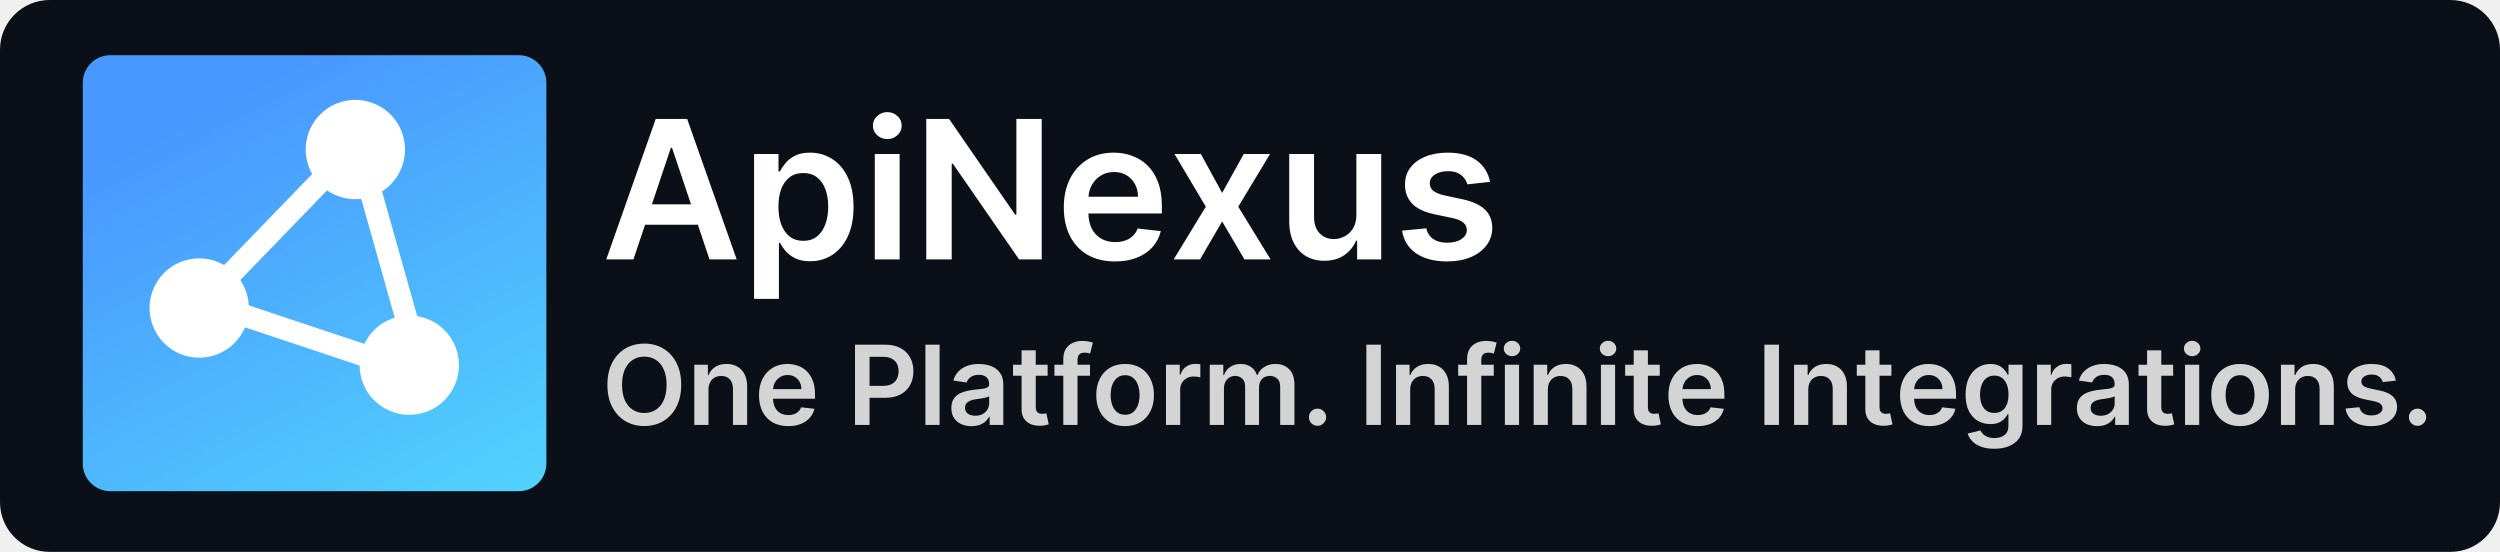
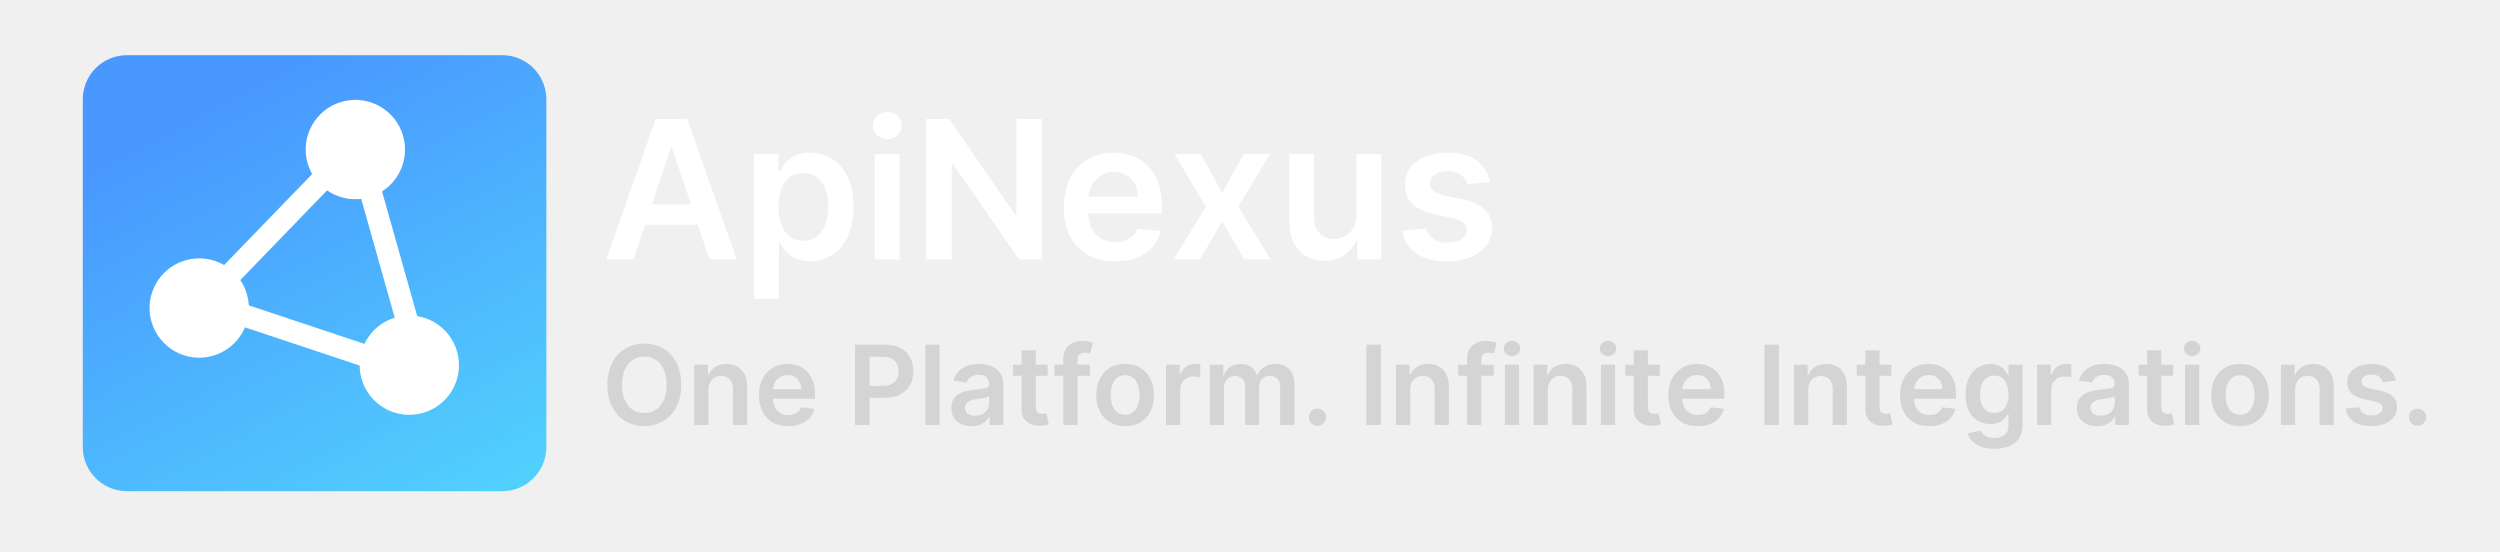
<svg xmlns="http://www.w3.org/2000/svg" width="453" height="100" viewBox="0 0 453 100" fill="none">
-   <rect width="453" height="100" rx="9" fill="#0B0F17" />
-   <rect x="15" y="10" width="84" height="79" rx="5" fill="url(#paint0_linear_98_2)" />
+   <rect x="15" y="10" width="84" height="79" rx="8" fill="url(#paint0_linear_99_14)" />
  <circle cx="64.388" cy="27.098" r="9" transform="rotate(-15.6845 64.3877 27.0978)" fill="white" />
  <circle cx="36.098" cy="55.815" r="9" transform="rotate(-15.6845 36.0979 55.8151)" fill="white" />
  <circle cx="74.165" cy="66.168" r="9" transform="rotate(-15.6845 74.1646 66.1678)" fill="white" />
  <path d="M64.696 26.003L36.918 54.719L76.521 67.913L64.696 26.003Z" stroke="white" stroke-width="4" />
  <path d="M114.779 47H109.858L118.819 21.546H124.511L133.485 47H128.563L121.765 26.766H121.566L114.779 47ZM114.941 37.02H128.364V40.723H114.941V37.02ZM136.639 54.159V27.909H141.064V31.066H141.325C141.557 30.602 141.884 30.109 142.307 29.587C142.729 29.057 143.301 28.605 144.022 28.232C144.743 27.851 145.662 27.66 146.781 27.66C148.256 27.66 149.586 28.038 150.771 28.791C151.964 29.537 152.908 30.643 153.604 32.11C154.309 33.568 154.661 35.358 154.661 37.479C154.661 39.576 154.317 41.357 153.629 42.824C152.942 44.291 152.005 45.409 150.82 46.18C149.636 46.95 148.293 47.336 146.793 47.336C145.7 47.336 144.792 47.153 144.071 46.789C143.351 46.424 142.771 45.985 142.331 45.471C141.901 44.949 141.565 44.456 141.325 43.992H141.138V54.159H136.639ZM141.051 37.455C141.051 38.689 141.225 39.77 141.573 40.699C141.93 41.627 142.439 42.352 143.102 42.874C143.773 43.387 144.585 43.644 145.538 43.644C146.532 43.644 147.365 43.379 148.036 42.849C148.707 42.31 149.213 41.577 149.553 40.649C149.901 39.712 150.075 38.648 150.075 37.455C150.075 36.27 149.905 35.217 149.565 34.298C149.225 33.378 148.72 32.657 148.049 32.135C147.378 31.613 146.541 31.352 145.538 31.352C144.577 31.352 143.761 31.605 143.09 32.11C142.418 32.615 141.909 33.324 141.561 34.235C141.221 35.147 141.051 36.22 141.051 37.455ZM158.514 47V27.909H163.013V47H158.514ZM160.776 25.2C160.063 25.2 159.45 24.963 158.937 24.491C158.423 24.011 158.166 23.435 158.166 22.764C158.166 22.084 158.423 21.508 158.937 21.036C159.45 20.555 160.063 20.315 160.776 20.315C161.497 20.315 162.11 20.555 162.616 21.036C163.129 21.508 163.386 22.084 163.386 22.764C163.386 23.435 163.129 24.011 162.616 24.491C162.11 24.963 161.497 25.2 160.776 25.2ZM188.757 21.546V47H184.655L172.661 29.662H172.45V47H167.839V21.546H171.965L183.947 38.896H184.17V21.546H188.757ZM202.034 47.373C200.12 47.373 198.467 46.975 197.075 46.18C195.691 45.376 194.626 44.241 193.881 42.774C193.135 41.299 192.762 39.563 192.762 37.566C192.762 35.603 193.135 33.879 193.881 32.396C194.635 30.904 195.687 29.744 197.038 28.916C198.388 28.079 199.975 27.66 201.798 27.66C202.974 27.66 204.085 27.851 205.129 28.232C206.181 28.605 207.109 29.185 207.913 29.972C208.725 30.759 209.363 31.762 209.827 32.98C210.291 34.19 210.523 35.632 210.523 37.305V38.685H194.875V35.652H206.21C206.202 34.791 206.015 34.024 205.651 33.353C205.286 32.673 204.777 32.139 204.122 31.75C203.476 31.36 202.722 31.166 201.86 31.166C200.94 31.166 200.132 31.389 199.436 31.837C198.74 32.276 198.198 32.856 197.808 33.577C197.427 34.289 197.232 35.072 197.224 35.926V38.573C197.224 39.684 197.427 40.636 197.833 41.432C198.239 42.219 198.807 42.824 199.536 43.246C200.265 43.661 201.118 43.868 202.096 43.868C202.751 43.868 203.343 43.777 203.873 43.594C204.404 43.404 204.864 43.126 205.253 42.762C205.643 42.397 205.937 41.946 206.136 41.407L210.337 41.879C210.071 42.99 209.566 43.959 208.82 44.788C208.083 45.608 207.138 46.246 205.986 46.702C204.835 47.149 203.517 47.373 202.034 47.373ZM217.598 27.909L221.451 34.956L225.366 27.909H230.127L224.372 37.455L230.226 47H225.491L221.451 40.127L217.449 47H212.676L218.493 37.455L212.825 27.909H217.598ZM245.775 38.971V27.909H250.274V47H245.911V43.607H245.713C245.282 44.676 244.573 45.55 243.587 46.229C242.609 46.909 241.404 47.249 239.97 47.249C238.719 47.249 237.613 46.971 236.652 46.416C235.699 45.852 234.953 45.036 234.415 43.967C233.876 42.89 233.607 41.589 233.607 40.065V27.909H238.106V39.369C238.106 40.578 238.437 41.539 239.1 42.252C239.763 42.965 240.633 43.321 241.71 43.321C242.373 43.321 243.015 43.159 243.637 42.836C244.258 42.513 244.768 42.033 245.166 41.395C245.572 40.748 245.775 39.94 245.775 38.971ZM269.989 32.955L265.888 33.403C265.772 32.988 265.569 32.599 265.279 32.234C264.997 31.87 264.616 31.576 264.135 31.352C263.655 31.128 263.066 31.016 262.37 31.016C261.434 31.016 260.647 31.219 260.009 31.625C259.379 32.031 259.069 32.557 259.077 33.204C259.069 33.759 259.272 34.211 259.686 34.559C260.108 34.907 260.804 35.193 261.774 35.416L265.03 36.112C266.837 36.502 268.179 37.119 269.057 37.964C269.944 38.809 270.391 39.916 270.4 41.283C270.391 42.484 270.039 43.545 269.343 44.465C268.655 45.376 267.698 46.089 266.472 46.602C265.246 47.116 263.837 47.373 262.246 47.373C259.91 47.373 258.029 46.884 256.603 45.906C255.178 44.92 254.329 43.549 254.055 41.792L258.443 41.37C258.642 42.231 259.064 42.882 259.711 43.321C260.357 43.76 261.198 43.98 262.234 43.98C263.303 43.98 264.16 43.76 264.807 43.321C265.461 42.882 265.788 42.339 265.788 41.693C265.788 41.146 265.577 40.694 265.155 40.338C264.74 39.982 264.094 39.708 263.216 39.518L259.959 38.834C258.128 38.453 256.773 37.811 255.895 36.908C255.017 35.996 254.582 34.844 254.59 33.452C254.582 32.276 254.901 31.257 255.547 30.395C256.202 29.525 257.109 28.854 258.269 28.381C259.437 27.901 260.784 27.66 262.308 27.66C264.546 27.66 266.306 28.137 267.591 29.09C268.883 30.043 269.683 31.331 269.989 32.955Z" fill="white" />
  <path d="M123.432 69.727C123.432 71.294 123.138 72.637 122.551 73.754C121.969 74.867 121.173 75.719 120.165 76.311C119.161 76.903 118.022 77.199 116.749 77.199C115.475 77.199 114.334 76.903 113.325 76.311C112.321 75.715 111.526 74.86 110.939 73.747C110.357 72.63 110.065 71.29 110.065 69.727C110.065 68.16 110.357 66.82 110.939 65.707C111.526 64.59 112.321 63.735 113.325 63.144C114.334 62.552 115.475 62.256 116.749 62.256C118.022 62.256 119.161 62.552 120.165 63.144C121.173 63.735 121.969 64.59 122.551 65.707C123.138 66.82 123.432 68.16 123.432 69.727ZM120.783 69.727C120.783 68.624 120.61 67.694 120.264 66.936C119.923 66.174 119.45 65.599 118.844 65.21C118.238 64.817 117.539 64.621 116.749 64.621C115.958 64.621 115.259 64.817 114.653 65.21C114.047 65.599 113.571 66.174 113.226 66.936C112.885 67.694 112.714 68.624 112.714 69.727C112.714 70.831 112.885 71.763 113.226 72.526C113.571 73.283 114.047 73.858 114.653 74.251C115.259 74.64 115.958 74.834 116.749 74.834C117.539 74.834 118.238 74.64 118.844 74.251C119.45 73.858 119.923 73.283 120.264 72.526C120.61 71.763 120.783 70.831 120.783 69.727ZM128.38 70.608V77H125.809V66.091H128.267V67.945H128.395C128.645 67.334 129.046 66.849 129.595 66.489C130.149 66.129 130.833 65.949 131.647 65.949C132.4 65.949 133.056 66.11 133.615 66.432C134.178 66.754 134.614 67.22 134.922 67.831C135.234 68.442 135.388 69.183 135.383 70.054V77H132.812V70.452C132.812 69.722 132.623 69.152 132.244 68.74C131.87 68.328 131.351 68.122 130.689 68.122C130.239 68.122 129.839 68.222 129.488 68.421C129.143 68.615 128.87 68.896 128.672 69.266C128.477 69.635 128.38 70.082 128.38 70.608ZM142.826 77.213C141.733 77.213 140.788 76.986 139.993 76.531C139.202 76.072 138.593 75.423 138.167 74.585C137.741 73.742 137.528 72.751 137.528 71.609C137.528 70.487 137.741 69.502 138.167 68.655C138.598 67.803 139.199 67.14 139.971 66.666C140.743 66.188 141.65 65.949 142.691 65.949C143.364 65.949 143.998 66.058 144.595 66.276C145.196 66.489 145.726 66.82 146.186 67.27C146.65 67.72 147.014 68.293 147.279 68.989C147.545 69.68 147.677 70.504 147.677 71.46V72.249H138.735V70.516H145.213C145.208 70.023 145.101 69.585 144.893 69.202C144.685 68.813 144.394 68.508 144.02 68.285C143.65 68.063 143.219 67.952 142.727 67.952C142.201 67.952 141.74 68.079 141.342 68.335C140.944 68.586 140.634 68.918 140.412 69.329C140.194 69.737 140.083 70.184 140.078 70.672V72.185C140.078 72.819 140.194 73.364 140.426 73.818C140.658 74.268 140.982 74.614 141.399 74.855C141.815 75.092 142.303 75.21 142.862 75.21C143.236 75.21 143.574 75.158 143.877 75.054C144.181 74.945 144.443 74.787 144.666 74.578C144.888 74.37 145.056 74.112 145.17 73.804L147.571 74.074C147.419 74.708 147.13 75.262 146.704 75.736C146.283 76.204 145.743 76.569 145.085 76.829C144.427 77.085 143.674 77.213 142.826 77.213ZM154.927 77V62.455H160.381C161.499 62.455 162.436 62.663 163.194 63.08C163.956 63.496 164.531 64.069 164.92 64.798C165.313 65.523 165.509 66.347 165.509 67.27C165.509 68.203 165.313 69.031 164.92 69.756C164.527 70.48 163.947 71.051 163.18 71.467C162.413 71.879 161.468 72.085 160.346 72.085H156.731V69.919H159.991C160.644 69.919 161.179 69.805 161.596 69.578C162.013 69.351 162.32 69.038 162.519 68.641C162.723 68.243 162.825 67.786 162.825 67.27C162.825 66.754 162.723 66.299 162.519 65.906C162.32 65.513 162.01 65.208 161.589 64.99C161.172 64.767 160.635 64.656 159.977 64.656H157.562V77H154.927ZM170.255 62.455V77H167.684V62.455H170.255ZM176.038 77.22C175.347 77.22 174.724 77.097 174.17 76.851C173.621 76.6 173.186 76.231 172.864 75.743C172.546 75.255 172.388 74.654 172.388 73.939C172.388 73.323 172.501 72.814 172.729 72.412C172.956 72.01 173.266 71.688 173.659 71.446C174.052 71.204 174.495 71.022 174.987 70.899C175.484 70.771 175.998 70.679 176.528 70.622C177.168 70.556 177.686 70.497 178.084 70.445C178.482 70.388 178.77 70.303 178.95 70.189C179.135 70.07 179.227 69.888 179.227 69.642V69.599C179.227 69.064 179.069 68.65 178.751 68.356C178.434 68.063 177.977 67.916 177.381 67.916C176.751 67.916 176.251 68.053 175.882 68.328C175.518 68.603 175.271 68.927 175.143 69.301L172.743 68.96C172.932 68.297 173.245 67.743 173.68 67.298C174.116 66.849 174.649 66.512 175.278 66.29C175.908 66.062 176.604 65.949 177.366 65.949C177.892 65.949 178.415 66.01 178.936 66.133C179.457 66.257 179.933 66.46 180.364 66.744C180.795 67.024 181.14 67.405 181.401 67.888C181.666 68.371 181.798 68.974 181.798 69.699V77H179.327V75.501H179.241C179.085 75.805 178.865 76.088 178.581 76.354C178.302 76.614 177.949 76.825 177.523 76.986C177.101 77.142 176.607 77.22 176.038 77.22ZM176.706 75.331C177.222 75.331 177.67 75.229 178.048 75.026C178.427 74.817 178.718 74.543 178.922 74.202C179.13 73.861 179.234 73.489 179.234 73.087V71.801C179.154 71.867 179.017 71.929 178.822 71.986C178.633 72.043 178.42 72.092 178.183 72.135C177.946 72.178 177.712 72.215 177.48 72.249C177.248 72.282 177.047 72.31 176.876 72.334C176.493 72.386 176.15 72.471 175.847 72.59C175.544 72.708 175.304 72.874 175.129 73.087C174.954 73.295 174.866 73.565 174.866 73.896C174.866 74.37 175.039 74.727 175.385 74.969C175.731 75.21 176.171 75.331 176.706 75.331ZM189.831 66.091V68.079H183.56V66.091H189.831ZM185.108 63.477H187.679V73.719C187.679 74.064 187.731 74.329 187.835 74.514C187.944 74.694 188.086 74.817 188.261 74.883C188.437 74.95 188.631 74.983 188.844 74.983C189.005 74.983 189.152 74.971 189.284 74.947C189.421 74.924 189.526 74.903 189.597 74.883L190.03 76.894C189.893 76.941 189.696 76.993 189.44 77.05C189.189 77.106 188.882 77.14 188.517 77.149C187.873 77.168 187.293 77.071 186.777 76.858C186.261 76.64 185.851 76.304 185.548 75.849C185.25 75.395 185.103 74.827 185.108 74.145V63.477ZM197.507 66.091V68.079H191.058V66.091H197.507ZM192.67 77V65.061C192.67 64.327 192.822 63.716 193.125 63.229C193.432 62.741 193.844 62.376 194.36 62.135C194.877 61.894 195.449 61.773 196.079 61.773C196.524 61.773 196.92 61.808 197.265 61.879C197.611 61.95 197.867 62.014 198.032 62.071L197.521 64.06C197.412 64.026 197.275 63.993 197.109 63.96C196.943 63.922 196.759 63.903 196.555 63.903C196.077 63.903 195.738 64.019 195.539 64.251C195.345 64.479 195.248 64.805 195.248 65.231V77H192.67ZM203.869 77.213C202.803 77.213 201.88 76.979 201.099 76.51C200.317 76.041 199.711 75.385 199.281 74.543C198.854 73.7 198.641 72.715 198.641 71.588C198.641 70.461 198.854 69.474 199.281 68.626C199.711 67.779 200.317 67.121 201.099 66.652C201.88 66.183 202.803 65.949 203.869 65.949C204.934 65.949 205.857 66.183 206.638 66.652C207.42 67.121 208.023 67.779 208.45 68.626C208.88 69.474 209.096 70.461 209.096 71.588C209.096 72.715 208.88 73.7 208.45 74.543C208.023 75.385 207.42 76.041 206.638 76.51C205.857 76.979 204.934 77.213 203.869 77.213ZM203.883 75.153C204.46 75.153 204.943 74.995 205.332 74.678C205.72 74.356 206.009 73.925 206.198 73.385C206.392 72.845 206.489 72.244 206.489 71.581C206.489 70.913 206.392 70.31 206.198 69.77C206.009 69.225 205.72 68.792 205.332 68.47C204.943 68.148 204.46 67.987 203.883 67.987C203.291 67.987 202.799 68.148 202.406 68.47C202.017 68.792 201.726 69.225 201.532 69.77C201.343 70.31 201.248 70.913 201.248 71.581C201.248 72.244 201.343 72.845 201.532 73.385C201.726 73.925 202.017 74.356 202.406 74.678C202.799 74.995 203.291 75.153 203.883 75.153ZM211.278 77V66.091H213.771V67.909H213.885C214.083 67.279 214.424 66.794 214.907 66.453C215.395 66.108 215.951 65.935 216.576 65.935C216.718 65.935 216.877 65.942 217.052 65.956C217.232 65.965 217.381 65.982 217.5 66.006V68.371C217.391 68.333 217.218 68.3 216.981 68.271C216.749 68.238 216.524 68.222 216.306 68.222C215.838 68.222 215.416 68.323 215.042 68.527C214.673 68.726 214.382 69.003 214.169 69.358C213.956 69.713 213.849 70.123 213.849 70.587V77H211.278ZM219.208 77V66.091H221.665V67.945H221.793C222.02 67.32 222.397 66.832 222.922 66.481C223.448 66.126 224.075 65.949 224.804 65.949C225.543 65.949 226.166 66.129 226.672 66.489C227.184 66.844 227.543 67.329 227.752 67.945H227.865C228.107 67.338 228.514 66.856 229.087 66.496C229.665 66.131 230.349 65.949 231.14 65.949C232.143 65.949 232.962 66.266 233.597 66.901C234.231 67.535 234.549 68.461 234.549 69.678V77H231.971V70.075C231.971 69.398 231.791 68.903 231.431 68.591C231.071 68.274 230.631 68.115 230.11 68.115C229.489 68.115 229.004 68.309 228.654 68.697C228.308 69.081 228.135 69.581 228.135 70.196V77H225.614V69.969C225.614 69.405 225.444 68.956 225.103 68.619C224.766 68.283 224.326 68.115 223.782 68.115C223.412 68.115 223.076 68.21 222.773 68.399C222.47 68.584 222.229 68.847 222.049 69.188C221.869 69.524 221.779 69.917 221.779 70.367V77H219.208ZM238.741 77.156C238.31 77.156 237.941 77.005 237.633 76.702C237.325 76.399 237.174 76.029 237.178 75.594C237.174 75.168 237.325 74.803 237.633 74.5C237.941 74.197 238.31 74.046 238.741 74.046C239.157 74.046 239.52 74.197 239.827 74.5C240.14 74.803 240.299 75.168 240.303 75.594C240.299 75.883 240.223 76.145 240.076 76.382C239.934 76.619 239.745 76.808 239.508 76.95C239.276 77.088 239.02 77.156 238.741 77.156ZM250.218 62.455V77H247.583V62.455H250.218ZM255.529 70.608V77H252.958V66.091H255.415V67.945H255.543C255.794 67.334 256.194 66.849 256.743 66.489C257.297 66.129 257.981 65.949 258.796 65.949C259.549 65.949 260.204 66.11 260.763 66.432C261.327 66.754 261.762 67.22 262.07 67.831C262.382 68.442 262.536 69.183 262.532 70.054V77H259.961V70.452C259.961 69.722 259.771 69.152 259.392 68.74C259.018 68.328 258.5 68.122 257.837 68.122C257.387 68.122 256.987 68.222 256.637 68.421C256.291 68.615 256.019 68.896 255.82 69.266C255.626 69.635 255.529 70.082 255.529 70.608ZM270.671 66.091V68.079H264.222V66.091H270.671ZM265.834 77V65.061C265.834 64.327 265.986 63.716 266.289 63.229C266.596 62.741 267.008 62.376 267.525 62.135C268.041 61.894 268.614 61.773 269.243 61.773C269.688 61.773 270.084 61.808 270.429 61.879C270.775 61.95 271.031 62.014 271.196 62.071L270.685 64.06C270.576 64.026 270.439 63.993 270.273 63.96C270.107 63.922 269.923 63.903 269.719 63.903C269.241 63.903 268.902 64.019 268.703 64.251C268.509 64.479 268.412 64.805 268.412 65.231V77H265.834ZM272.684 77V66.091H275.255V77H272.684ZM273.977 64.543C273.57 64.543 273.219 64.408 272.926 64.138C272.632 63.863 272.485 63.534 272.485 63.151C272.485 62.762 272.632 62.433 272.926 62.163C273.219 61.889 273.57 61.751 273.977 61.751C274.389 61.751 274.739 61.889 275.028 62.163C275.322 62.433 275.468 62.762 275.468 63.151C275.468 63.534 275.322 63.863 275.028 64.138C274.739 64.408 274.389 64.543 273.977 64.543ZM280.47 70.608V77H277.899V66.091H280.357V67.945H280.484C280.735 67.334 281.135 66.849 281.685 66.489C282.239 66.129 282.923 65.949 283.737 65.949C284.49 65.949 285.146 66.11 285.705 66.432C286.268 66.754 286.704 67.22 287.011 67.831C287.324 68.442 287.478 69.183 287.473 70.054V77H284.902V70.452C284.902 69.722 284.713 69.152 284.334 68.74C283.96 68.328 283.441 68.122 282.778 68.122C282.329 68.122 281.929 68.222 281.578 68.421C281.232 68.615 280.96 68.896 280.761 69.266C280.567 69.635 280.47 70.082 280.47 70.608ZM290.087 77V66.091H292.658V77H290.087ZM291.379 64.543C290.972 64.543 290.622 64.408 290.328 64.138C290.035 63.863 289.888 63.534 289.888 63.151C289.888 62.762 290.035 62.433 290.328 62.163C290.622 61.889 290.972 61.751 291.379 61.751C291.791 61.751 292.142 61.889 292.43 62.163C292.724 62.433 292.871 62.762 292.871 63.151C292.871 63.534 292.724 63.863 292.43 64.138C292.142 64.408 291.791 64.543 291.379 64.543ZM300.749 66.091V68.079H294.478V66.091H300.749ZM296.026 63.477H298.597V73.719C298.597 74.064 298.649 74.329 298.753 74.514C298.862 74.694 299.004 74.817 299.179 74.883C299.355 74.95 299.549 74.983 299.762 74.983C299.923 74.983 300.069 74.971 300.202 74.947C300.339 74.924 300.444 74.903 300.515 74.883L300.948 76.894C300.81 76.941 300.614 76.993 300.358 77.05C300.107 77.106 299.8 77.14 299.435 77.149C298.791 77.168 298.211 77.071 297.695 76.858C297.179 76.64 296.769 76.304 296.466 75.849C296.168 75.395 296.021 74.827 296.026 74.145V63.477ZM307.612 77.213C306.518 77.213 305.573 76.986 304.778 76.531C303.987 76.072 303.379 75.423 302.952 74.585C302.526 73.742 302.313 72.751 302.313 71.609C302.313 70.487 302.526 69.502 302.952 68.655C303.383 67.803 303.985 67.14 304.756 66.666C305.528 66.188 306.435 65.949 307.477 65.949C308.149 65.949 308.783 66.058 309.38 66.276C309.981 66.489 310.512 66.82 310.971 67.27C311.435 67.72 311.799 68.293 312.065 68.989C312.33 69.68 312.462 70.504 312.462 71.46V72.249H303.521V70.516H309.998C309.993 70.023 309.887 69.585 309.678 69.202C309.47 68.813 309.179 68.508 308.805 68.285C308.435 68.063 308.004 67.952 307.512 67.952C306.987 67.952 306.525 68.079 306.127 68.335C305.729 68.586 305.419 68.918 305.197 69.329C304.979 69.737 304.868 70.184 304.863 70.672V72.185C304.863 72.819 304.979 73.364 305.211 73.818C305.443 74.268 305.767 74.614 306.184 74.855C306.601 75.092 307.088 75.21 307.647 75.21C308.021 75.21 308.36 75.158 308.663 75.054C308.966 74.945 309.228 74.787 309.451 74.578C309.674 74.37 309.842 74.112 309.955 73.804L312.356 74.074C312.204 74.708 311.915 75.262 311.489 75.736C311.068 76.204 310.528 76.569 309.87 76.829C309.212 77.085 308.459 77.213 307.612 77.213ZM322.347 62.455V77H319.712V62.455H322.347ZM327.658 70.608V77H325.087V66.091H327.544V67.945H327.672C327.923 67.334 328.323 66.849 328.872 66.489C329.426 66.129 330.11 65.949 330.925 65.949C331.678 65.949 332.333 66.11 332.892 66.432C333.455 66.754 333.891 67.22 334.199 67.831C334.511 68.442 334.665 69.183 334.661 70.054V77H332.089V70.452C332.089 69.722 331.9 69.152 331.521 68.74C331.147 68.328 330.629 68.122 329.966 68.122C329.516 68.122 329.116 68.222 328.766 68.421C328.42 68.615 328.148 68.896 327.949 69.266C327.755 69.635 327.658 70.082 327.658 70.608ZM342.722 66.091V68.079H336.45V66.091H342.722ZM337.999 63.477H340.57V73.719C340.57 74.064 340.622 74.329 340.726 74.514C340.835 74.694 340.977 74.817 341.152 74.883C341.327 74.95 341.521 74.983 341.734 74.983C341.895 74.983 342.042 74.971 342.175 74.947C342.312 74.924 342.416 74.903 342.487 74.883L342.92 76.894C342.783 76.941 342.587 76.993 342.331 77.05C342.08 77.106 341.772 77.14 341.408 77.149C340.764 77.168 340.184 77.071 339.668 76.858C339.152 76.64 338.742 76.304 338.439 75.849C338.141 75.395 337.994 74.827 337.999 74.145V63.477ZM349.584 77.213C348.49 77.213 347.546 76.986 346.75 76.531C345.96 76.072 345.351 75.423 344.925 74.585C344.499 73.742 344.286 72.751 344.286 71.609C344.286 70.487 344.499 69.502 344.925 68.655C345.356 67.803 345.957 67.14 346.729 66.666C347.501 66.188 348.408 65.949 349.449 65.949C350.122 65.949 350.756 66.058 351.353 66.276C351.954 66.489 352.484 66.82 352.944 67.27C353.408 67.72 353.772 68.293 354.037 68.989C354.302 69.68 354.435 70.504 354.435 71.46V72.249H345.493V70.516H351.971C351.966 70.023 351.859 69.585 351.651 69.202C351.443 68.813 351.151 68.508 350.777 68.285C350.408 68.063 349.977 67.952 349.485 67.952C348.959 67.952 348.498 68.079 348.1 68.335C347.702 68.586 347.392 68.918 347.169 69.329C346.952 69.737 346.84 70.184 346.836 70.672V72.185C346.836 72.819 346.952 73.364 347.184 73.818C347.416 74.268 347.74 74.614 348.157 74.855C348.573 75.092 349.061 75.21 349.62 75.21C349.994 75.21 350.332 75.158 350.635 75.054C350.938 74.945 351.201 74.787 351.424 74.578C351.646 74.37 351.814 74.112 351.928 73.804L354.328 74.074C354.177 74.708 353.888 75.262 353.462 75.736C353.041 76.204 352.501 76.569 351.843 76.829C351.185 77.085 350.432 77.213 349.584 77.213ZM361.354 81.318C360.431 81.318 359.638 81.193 358.975 80.942C358.312 80.695 357.78 80.364 357.377 79.947C356.975 79.531 356.695 79.069 356.539 78.562L358.854 78.001C358.959 78.215 359.11 78.425 359.309 78.633C359.508 78.847 359.775 79.022 360.112 79.159C360.452 79.301 360.881 79.372 361.397 79.372C362.126 79.372 362.73 79.195 363.208 78.84C363.686 78.489 363.925 77.912 363.925 77.106V75.04H363.798C363.665 75.305 363.471 75.577 363.215 75.856C362.964 76.136 362.63 76.37 362.214 76.56C361.802 76.749 361.283 76.844 360.658 76.844C359.82 76.844 359.06 76.647 358.379 76.254C357.701 75.856 357.162 75.265 356.759 74.479C356.362 73.688 356.163 72.698 356.163 71.51C356.163 70.312 356.362 69.301 356.759 68.477C357.162 67.649 357.704 67.021 358.386 66.595C359.067 66.164 359.827 65.949 360.665 65.949C361.305 65.949 361.83 66.058 362.242 66.276C362.659 66.489 362.99 66.747 363.237 67.05C363.483 67.348 363.67 67.63 363.798 67.895H363.94V66.091H366.475V77.178C366.475 78.11 366.253 78.882 365.808 79.493C365.362 80.104 364.754 80.561 363.982 80.864C363.21 81.167 362.335 81.318 361.354 81.318ZM361.376 74.827C361.92 74.827 362.384 74.694 362.768 74.429C363.151 74.164 363.442 73.783 363.641 73.285C363.84 72.788 363.94 72.192 363.94 71.496C363.94 70.809 363.84 70.208 363.641 69.692C363.447 69.176 363.158 68.776 362.775 68.492C362.396 68.203 361.93 68.058 361.376 68.058C360.803 68.058 360.325 68.207 359.941 68.506C359.558 68.804 359.269 69.213 359.075 69.734C358.88 70.251 358.783 70.838 358.783 71.496C358.783 72.163 358.88 72.748 359.075 73.25C359.273 73.747 359.565 74.135 359.948 74.415C360.336 74.689 360.812 74.827 361.376 74.827ZM369.11 77V66.091H371.603V67.909H371.717C371.915 67.279 372.256 66.794 372.739 66.453C373.227 66.108 373.783 65.935 374.408 65.935C374.55 65.935 374.709 65.942 374.884 65.956C375.064 65.965 375.213 65.982 375.332 66.006V68.371C375.223 68.333 375.05 68.3 374.813 68.271C374.581 68.238 374.356 68.222 374.138 68.222C373.67 68.222 373.248 68.323 372.874 68.527C372.505 68.726 372.214 69.003 372.001 69.358C371.788 69.713 371.681 70.123 371.681 70.587V77H369.11ZM379.984 77.22C379.292 77.22 378.67 77.097 378.116 76.851C377.567 76.6 377.131 76.231 376.809 75.743C376.492 75.255 376.333 74.654 376.333 73.939C376.333 73.323 376.447 72.814 376.674 72.412C376.901 72.01 377.211 71.688 377.604 71.446C377.997 71.204 378.44 71.022 378.933 70.899C379.43 70.771 379.943 70.679 380.474 70.622C381.113 70.556 381.631 70.497 382.029 70.445C382.427 70.388 382.716 70.303 382.896 70.189C383.08 70.07 383.173 69.888 383.173 69.642V69.599C383.173 69.064 383.014 68.65 382.697 68.356C382.379 68.063 381.923 67.916 381.326 67.916C380.696 67.916 380.197 68.053 379.827 68.328C379.463 68.603 379.217 68.927 379.089 69.301L376.688 68.96C376.878 68.297 377.19 67.743 377.626 67.298C378.061 66.849 378.594 66.512 379.224 66.29C379.853 66.062 380.549 65.949 381.312 65.949C381.837 65.949 382.361 66.01 382.881 66.133C383.402 66.257 383.878 66.46 384.309 66.744C384.74 67.024 385.085 67.405 385.346 67.888C385.611 68.371 385.744 68.974 385.744 69.699V77H383.272V75.501H383.187C383.031 75.805 382.81 76.088 382.526 76.354C382.247 76.614 381.894 76.825 381.468 76.986C381.047 77.142 380.552 77.22 379.984 77.22ZM380.651 75.331C381.167 75.331 381.615 75.229 381.994 75.026C382.372 74.817 382.664 74.543 382.867 74.202C383.076 73.861 383.18 73.489 383.18 73.087V71.801C383.099 71.867 382.962 71.929 382.768 71.986C382.578 72.043 382.365 72.092 382.129 72.135C381.892 72.178 381.657 72.215 381.425 72.249C381.193 72.282 380.992 72.31 380.822 72.334C380.438 72.386 380.095 72.471 379.792 72.59C379.489 72.708 379.25 72.874 379.075 73.087C378.899 73.295 378.812 73.565 378.812 73.896C378.812 74.37 378.985 74.727 379.33 74.969C379.676 75.21 380.116 75.331 380.651 75.331ZM393.776 66.091V68.079H387.505V66.091H393.776ZM389.053 63.477H391.624V73.719C391.624 74.064 391.676 74.329 391.781 74.514C391.889 74.694 392.031 74.817 392.207 74.883C392.382 74.95 392.576 74.983 392.789 74.983C392.95 74.983 393.097 74.971 393.229 74.947C393.367 74.924 393.471 74.903 393.542 74.883L393.975 76.894C393.838 76.941 393.641 76.993 393.386 77.05C393.135 77.106 392.827 77.14 392.462 77.149C391.818 77.168 391.238 77.071 390.722 76.858C390.206 76.64 389.797 76.304 389.494 75.849C389.195 75.395 389.049 74.827 389.053 74.145V63.477ZM395.926 77V66.091H398.498V77H395.926ZM397.219 64.543C396.812 64.543 396.462 64.408 396.168 64.138C395.874 63.863 395.728 63.534 395.728 63.151C395.728 62.762 395.874 62.433 396.168 62.163C396.462 61.889 396.812 61.751 397.219 61.751C397.631 61.751 397.981 61.889 398.27 62.163C398.564 62.433 398.711 62.762 398.711 63.151C398.711 63.534 398.564 63.863 398.27 64.138C397.981 64.408 397.631 64.543 397.219 64.543ZM405.9 77.213C404.835 77.213 403.911 76.979 403.13 76.51C402.349 76.041 401.743 75.385 401.312 74.543C400.886 73.7 400.673 72.715 400.673 71.588C400.673 70.461 400.886 69.474 401.312 68.626C401.743 67.779 402.349 67.121 403.13 66.652C403.911 66.183 404.835 65.949 405.9 65.949C406.965 65.949 407.888 66.183 408.67 66.652C409.451 67.121 410.055 67.779 410.481 68.626C410.912 69.474 411.127 70.461 411.127 71.588C411.127 72.715 410.912 73.7 410.481 74.543C410.055 75.385 409.451 76.041 408.67 76.51C407.888 76.979 406.965 77.213 405.9 77.213ZM405.914 75.153C406.492 75.153 406.975 74.995 407.363 74.678C407.751 74.356 408.04 73.925 408.229 73.385C408.424 72.845 408.521 72.244 408.521 71.581C408.521 70.913 408.424 70.31 408.229 69.77C408.04 69.225 407.751 68.792 407.363 68.47C406.975 68.148 406.492 67.987 405.914 67.987C405.322 67.987 404.83 68.148 404.437 68.47C404.049 68.792 403.757 69.225 403.563 69.77C403.374 70.31 403.279 70.913 403.279 71.581C403.279 72.244 403.374 72.845 403.563 73.385C403.757 73.925 404.049 74.356 404.437 74.678C404.83 74.995 405.322 75.153 405.914 75.153ZM415.88 70.608V77H413.309V66.091H415.767V67.945H415.895C416.145 67.334 416.546 66.849 417.095 66.489C417.649 66.129 418.333 65.949 419.147 65.949C419.9 65.949 420.556 66.11 421.115 66.432C421.678 66.754 422.114 67.22 422.422 67.831C422.734 68.442 422.888 69.183 422.883 70.054V77H420.312V70.452C420.312 69.722 420.123 69.152 419.744 68.74C419.37 68.328 418.851 68.122 418.189 68.122C417.739 68.122 417.339 68.222 416.988 68.421C416.643 68.615 416.37 68.896 416.172 69.266C415.977 69.635 415.88 70.082 415.88 70.608ZM434.119 68.974L431.775 69.23C431.709 68.993 431.593 68.771 431.427 68.562C431.266 68.354 431.048 68.186 430.774 68.058C430.499 67.93 430.163 67.867 429.765 67.867C429.23 67.867 428.78 67.983 428.416 68.215C428.056 68.447 427.878 68.747 427.883 69.117C427.878 69.434 427.994 69.692 428.231 69.891C428.473 70.09 428.87 70.253 429.424 70.381L431.285 70.778C432.317 71.001 433.084 71.354 433.586 71.837C434.093 72.32 434.349 72.952 434.353 73.733C434.349 74.419 434.147 75.026 433.75 75.551C433.357 76.072 432.81 76.479 432.109 76.773C431.408 77.066 430.603 77.213 429.694 77.213C428.359 77.213 427.284 76.934 426.47 76.375C425.655 75.812 425.17 75.028 425.014 74.024L427.521 73.783C427.635 74.275 427.876 74.647 428.245 74.898C428.615 75.149 429.095 75.274 429.687 75.274C430.298 75.274 430.788 75.149 431.157 74.898C431.531 74.647 431.718 74.337 431.718 73.967C431.718 73.655 431.598 73.397 431.356 73.193C431.119 72.99 430.75 72.833 430.248 72.724L428.387 72.334C427.341 72.116 426.567 71.749 426.065 71.233C425.563 70.712 425.315 70.054 425.319 69.258C425.315 68.586 425.497 68.004 425.866 67.511C426.24 67.014 426.759 66.631 427.422 66.361C428.089 66.086 428.859 65.949 429.73 65.949C431.008 65.949 432.014 66.221 432.748 66.766C433.487 67.31 433.944 68.046 434.119 68.974ZM438.057 77.156C437.626 77.156 437.257 77.005 436.949 76.702C436.641 76.399 436.49 76.029 436.495 75.594C436.49 75.168 436.641 74.803 436.949 74.5C437.257 74.197 437.626 74.046 438.057 74.046C438.474 74.046 438.836 74.197 439.144 74.5C439.456 74.803 439.615 75.168 439.62 75.594C439.615 75.883 439.539 76.145 439.392 76.382C439.25 76.619 439.061 76.808 438.824 76.95C438.592 77.088 438.337 77.156 438.057 77.156Z" fill="#D4D4D4" />
  <defs>
-     <linearGradient id="paint0_linear_98_2" x1="57" y1="10" x2="106.5" y2="103.5" gradientUnits="userSpaceOnUse">
+     <linearGradient id="paint0_linear_99_14" x1="57" y1="10" x2="106.5" y2="103.5" gradientUnits="userSpaceOnUse">
      <stop stop-color="#4998FF" />
      <stop offset="1" stop-color="#53DDFC" />
    </linearGradient>
  </defs>
</svg>
